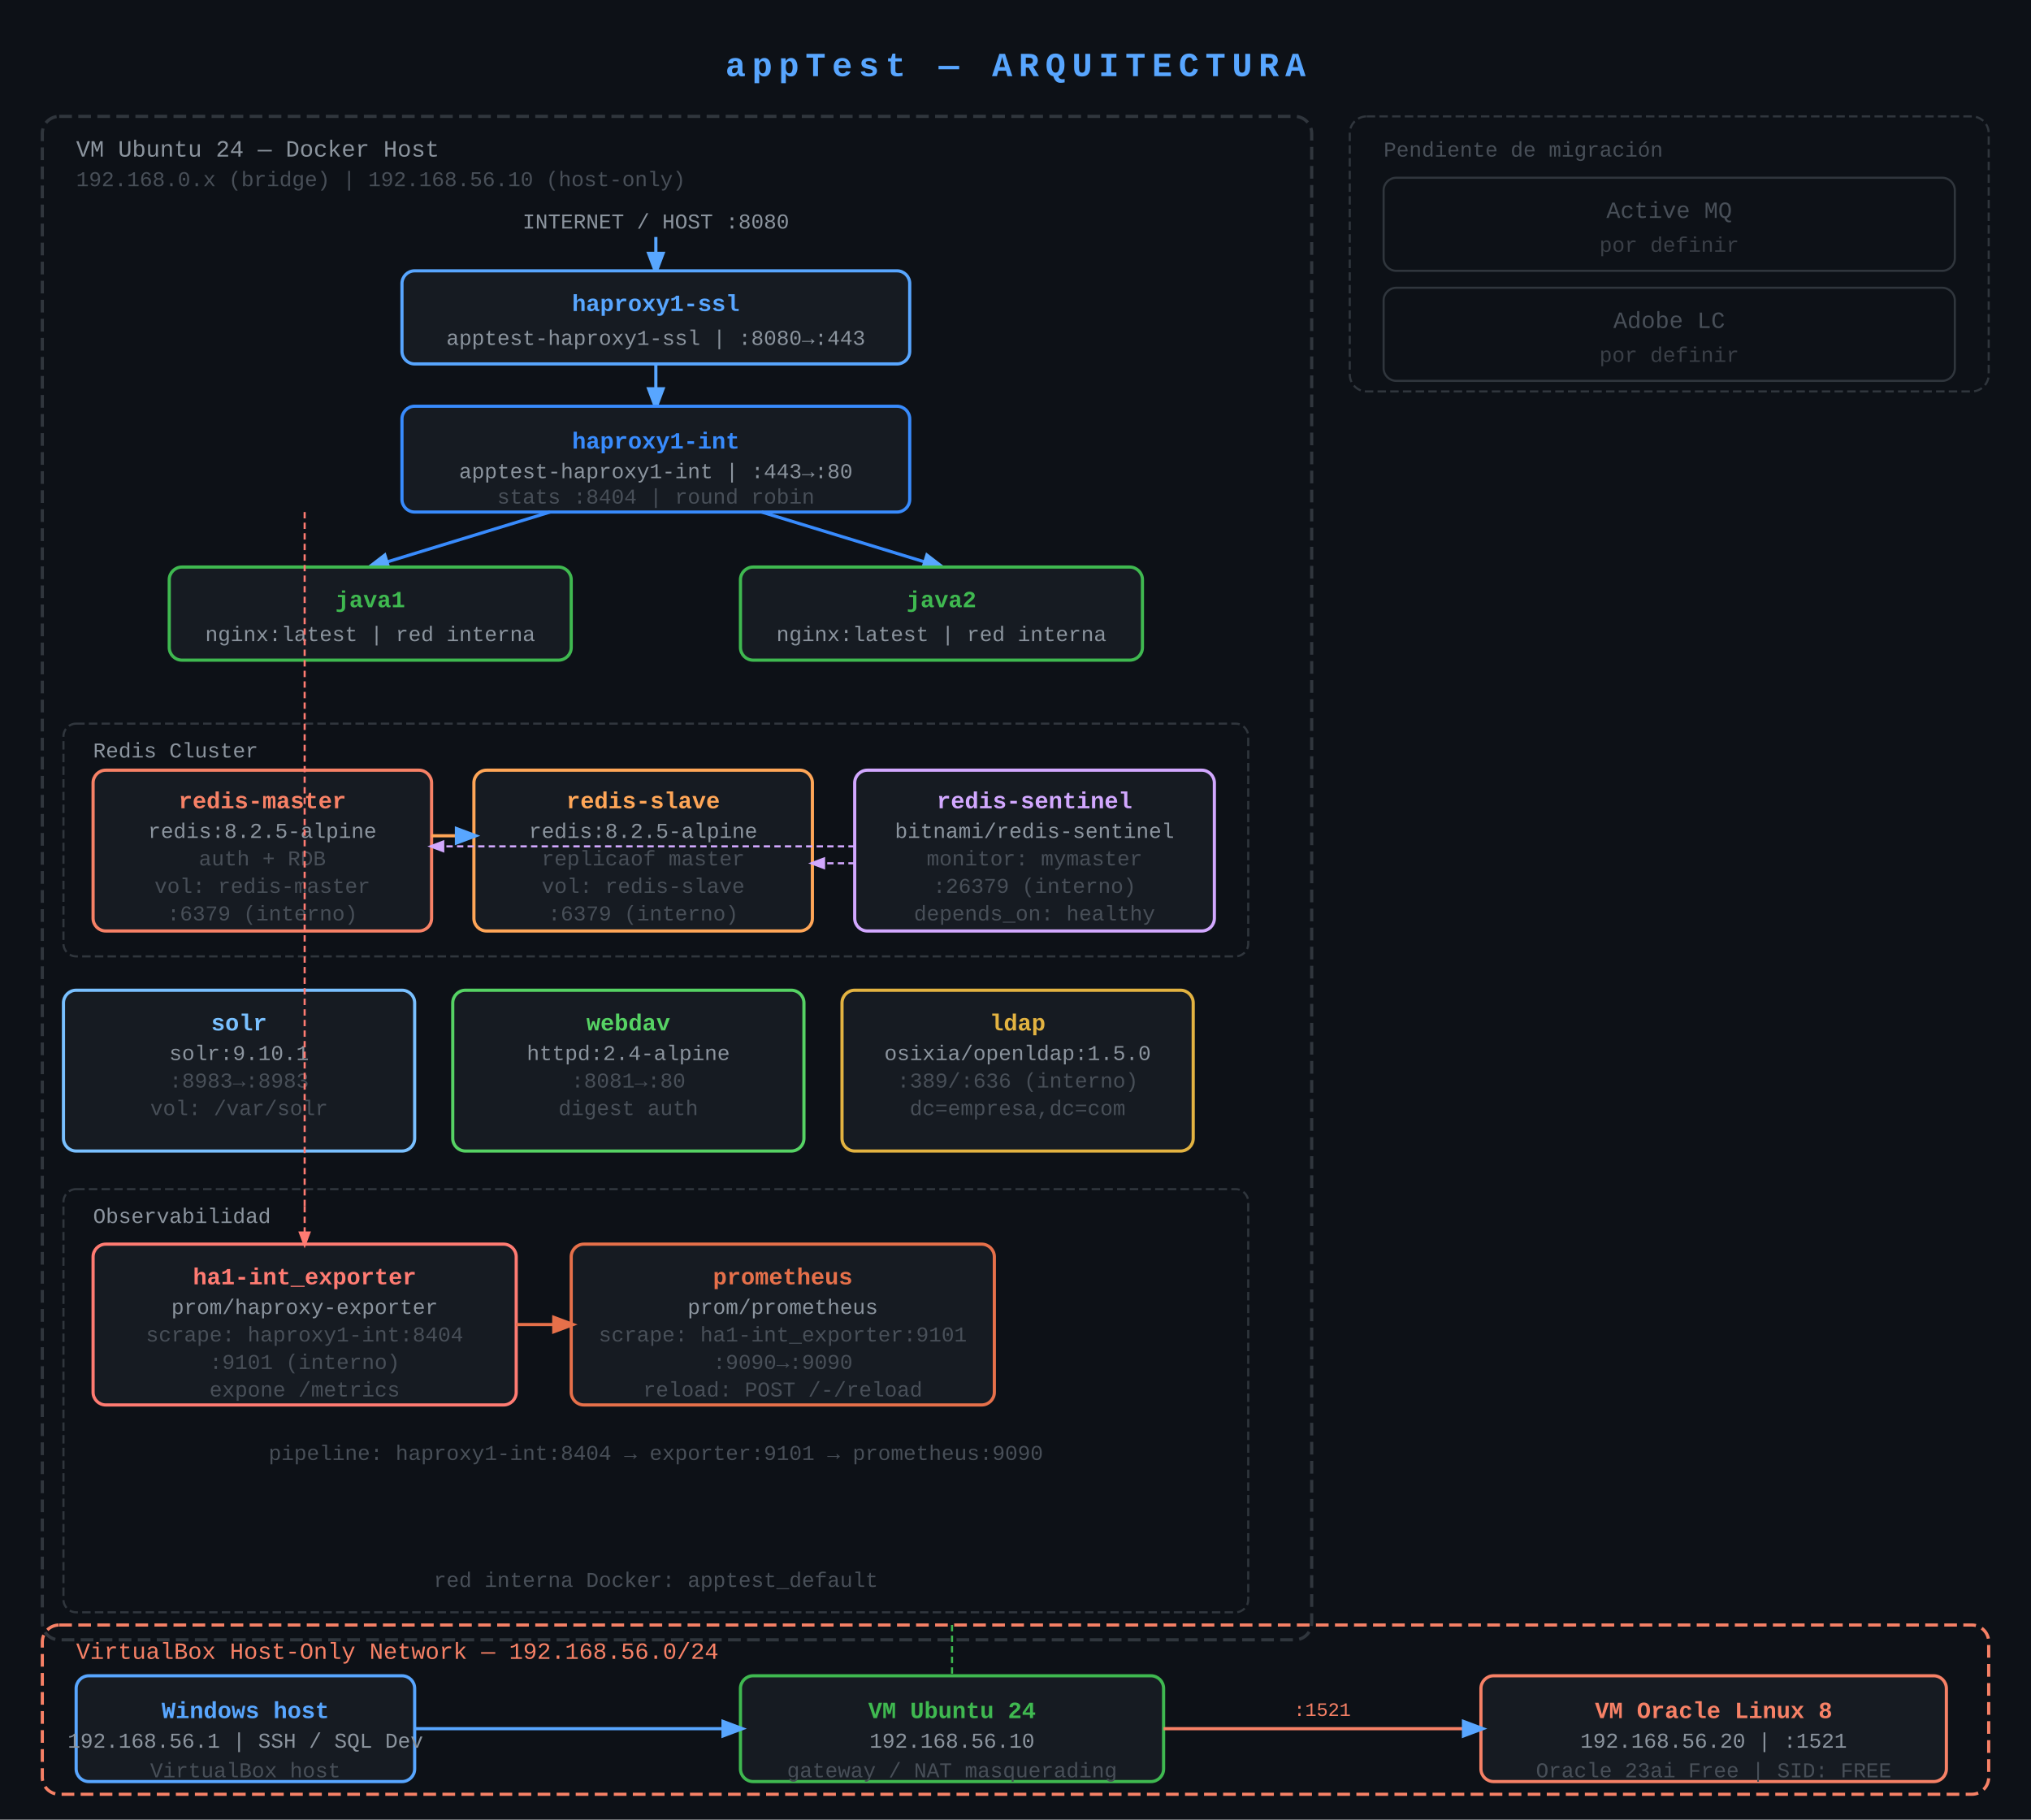
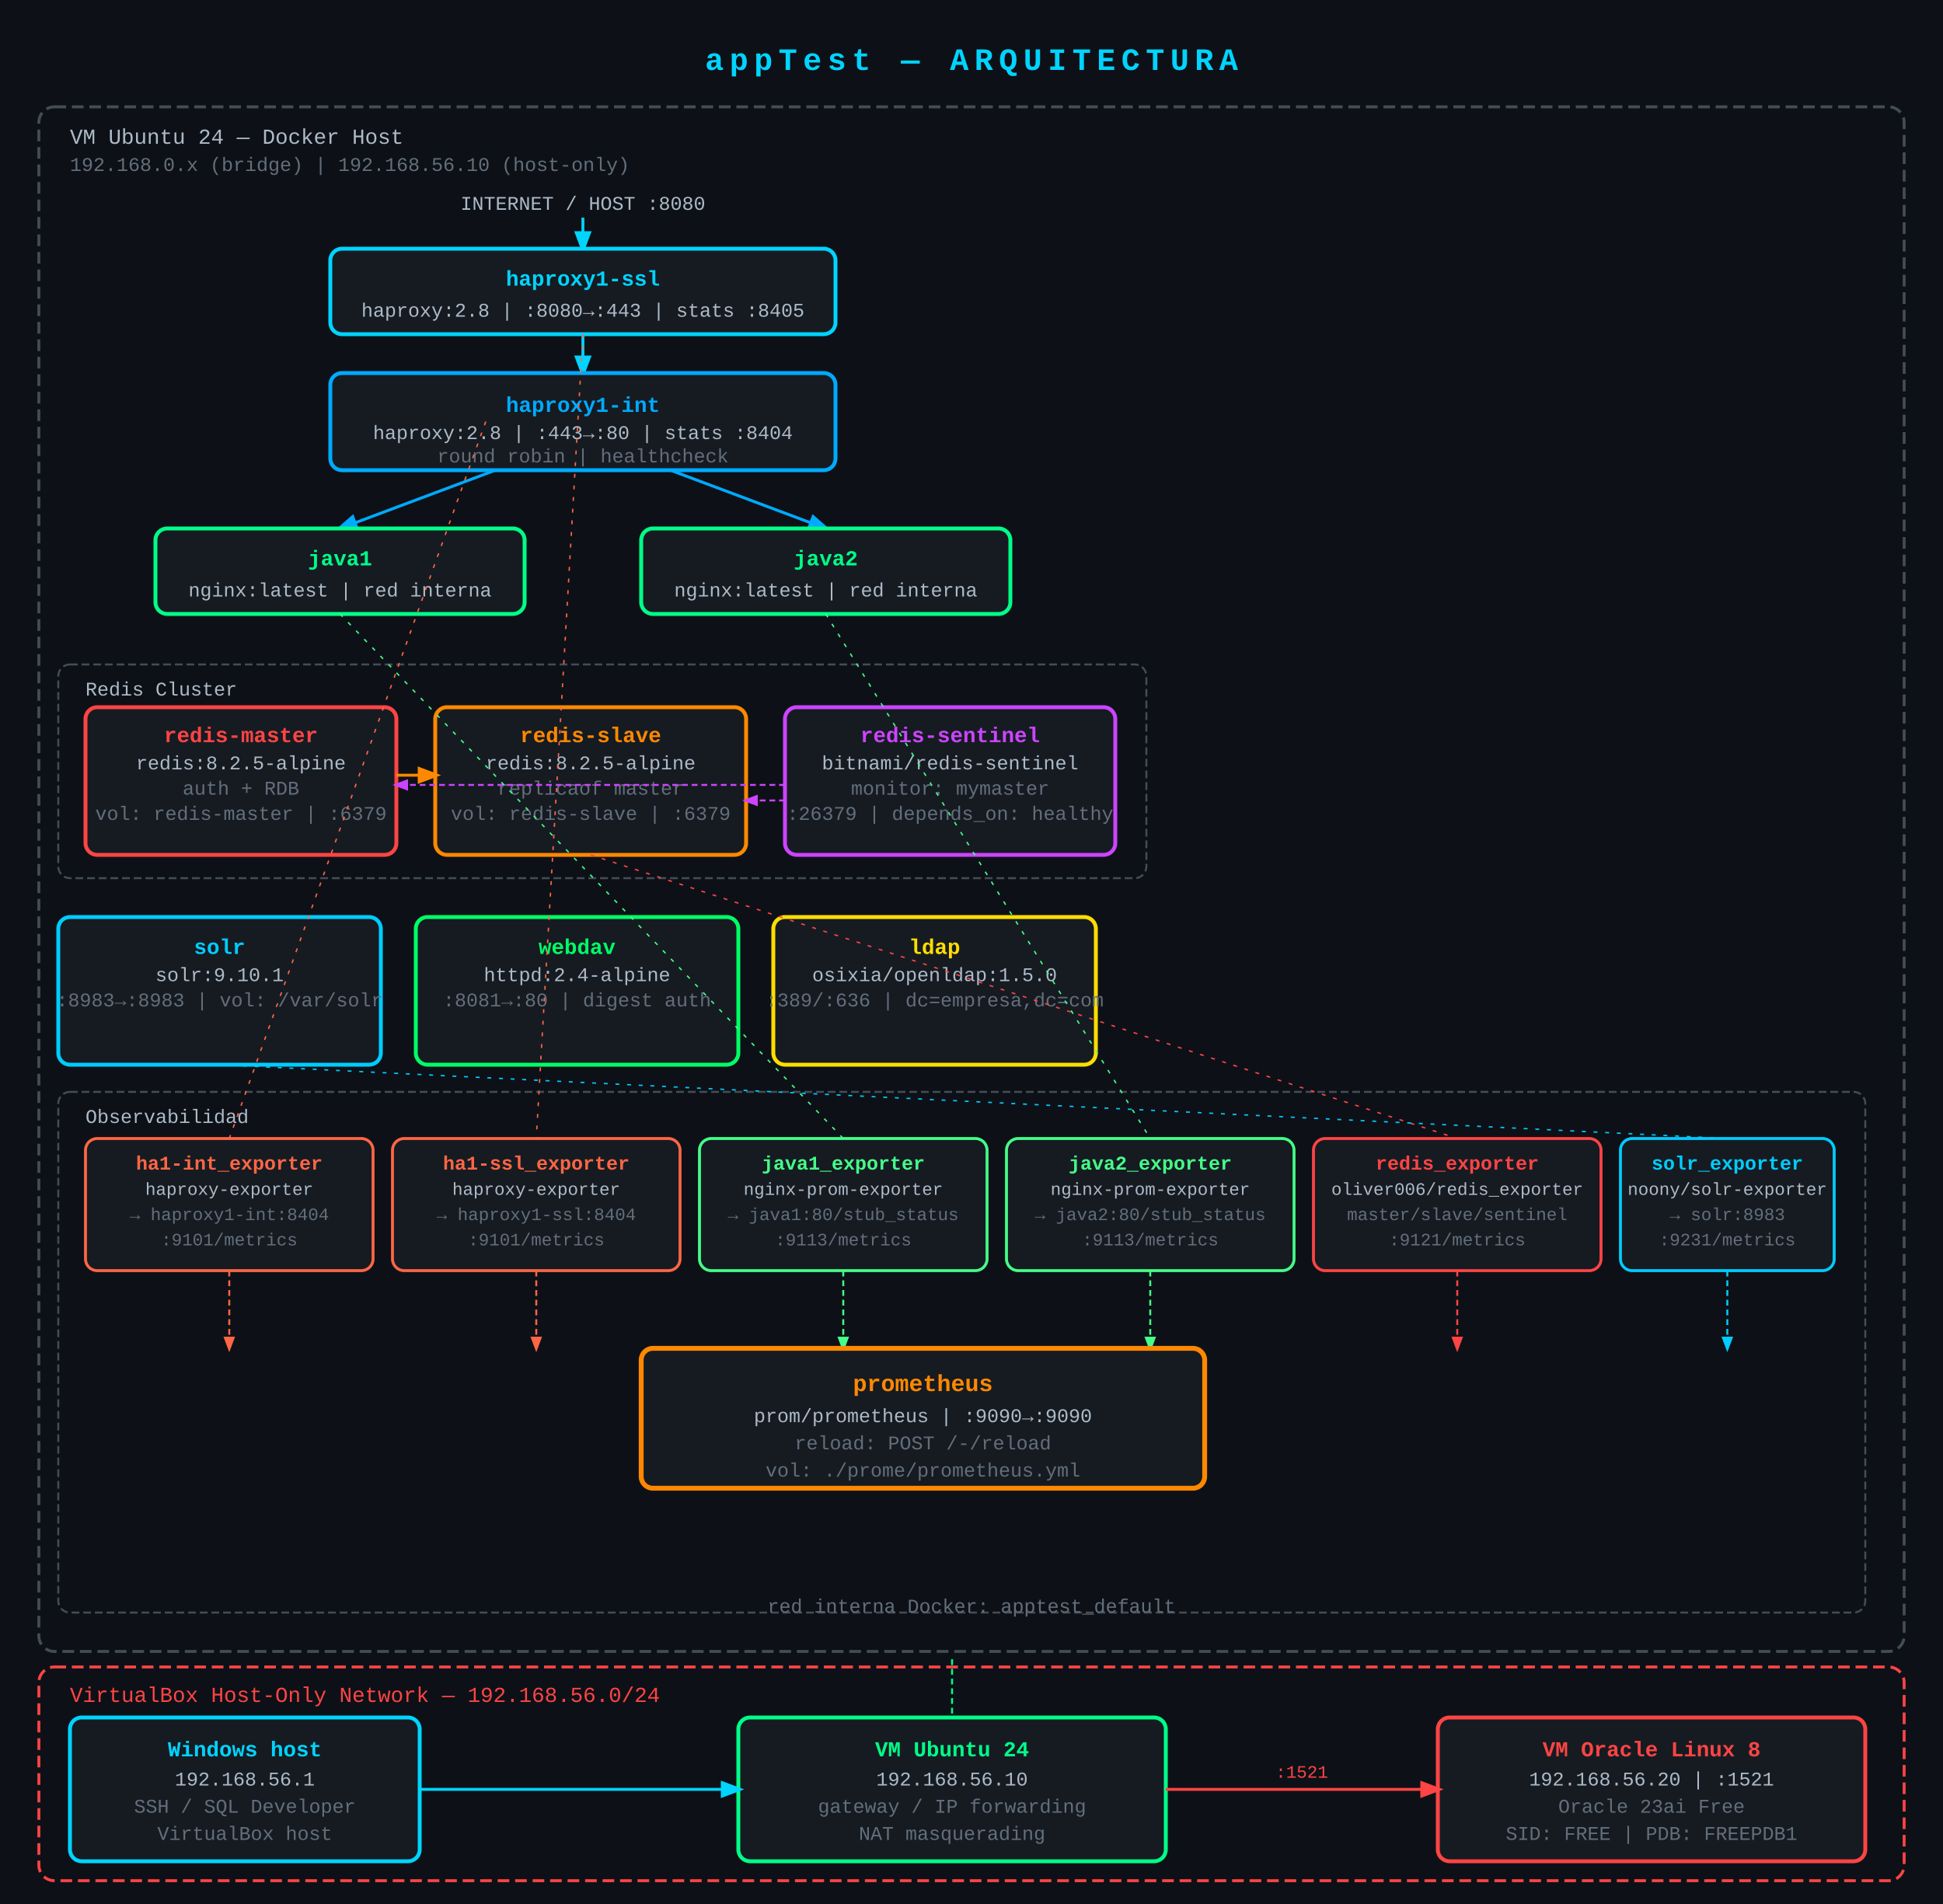
- <svg xmlns="http://www.w3.org/2000/svg" viewBox="0 0 960 860" font-family="'Courier New', monospace">
-   <rect width="960" height="860" fill="#0d1117" />
-   <text x="480" y="36" text-anchor="middle" font-size="16" font-weight="bold" fill="#58a6ff" letter-spacing="3">appTest — ARQUITECTURA</text>
-   <rect x="20" y="55" width="600" height="720" rx="8" fill="none" stroke="#30363d" stroke-width="1.5" stroke-dasharray="6,3" />
-   <text x="36" y="74" font-size="11" fill="#8b949e">VM Ubuntu 24 — Docker Host</text>
-   <text x="36" y="88" font-size="10" fill="#484f58">192.168.0.x (bridge)  |  192.168.56.10 (host-only)</text>
-   <text x="310" y="108" text-anchor="middle" font-size="10" fill="#8b949e">INTERNET / HOST :8080</text>
-   <line x1="310" y1="112" x2="310" y2="128" stroke="#58a6ff" stroke-width="1.5" marker-end="url(#arr)" />
-   <rect x="190" y="128" width="240" height="44" rx="6" fill="#161b22" stroke="#58a6ff" stroke-width="1.5" />
-   <text x="310" y="147" text-anchor="middle" font-size="11" font-weight="bold" fill="#58a6ff">haproxy1-ssl</text>
-   <text x="310" y="163" text-anchor="middle" font-size="10" fill="#8b949e">apptest-haproxy1-ssl  |  :8080→:443</text>
-   <line x1="310" y1="172" x2="310" y2="192" stroke="#58a6ff" stroke-width="1.5" marker-end="url(#arr)" />
-   <rect x="190" y="192" width="240" height="50" rx="6" fill="#161b22" stroke="#388bfd" stroke-width="1.5" />
-   <text x="310" y="212" text-anchor="middle" font-size="11" font-weight="bold" fill="#388bfd">haproxy1-int</text>
-   <text x="310" y="226" text-anchor="middle" font-size="10" fill="#8b949e">apptest-haproxy1-int  |  :443→:80</text>
-   <text x="310" y="238" text-anchor="middle" font-size="10" fill="#484f58">stats :8404  |  round robin</text>
-   <line x1="260" y1="242" x2="175" y2="268" stroke="#388bfd" stroke-width="1.5" marker-end="url(#arr)" />
-   <line x1="360" y1="242" x2="445" y2="268" stroke="#388bfd" stroke-width="1.5" marker-end="url(#arr)" />
-   <rect x="80" y="268" width="190" height="44" rx="6" fill="#161b22" stroke="#3fb950" stroke-width="1.5" />
-   <text x="175" y="287" text-anchor="middle" font-size="11" font-weight="bold" fill="#3fb950">java1</text>
-   <text x="175" y="303" text-anchor="middle" font-size="10" fill="#8b949e">nginx:latest  |  red interna</text>
-   <rect x="350" y="268" width="190" height="44" rx="6" fill="#161b22" stroke="#3fb950" stroke-width="1.5" />
-   <text x="445" y="287" text-anchor="middle" font-size="11" font-weight="bold" fill="#3fb950">java2</text>
-   <text x="445" y="303" text-anchor="middle" font-size="10" fill="#8b949e">nginx:latest  |  red interna</text>
-   <rect x="30" y="342" width="560" height="110" rx="6" fill="none" stroke="#30363d" stroke-width="1" stroke-dasharray="4,2" />
-   <text x="44" y="358" font-size="10" fill="#8b949e">Redis Cluster</text>
-   <rect x="44" y="364" width="160" height="76" rx="6" fill="#161b22" stroke="#f78166" stroke-width="1.5" />
-   <text x="124" y="382" text-anchor="middle" font-size="11" font-weight="bold" fill="#f78166">redis-master</text>
-   <text x="124" y="396" text-anchor="middle" font-size="10" fill="#8b949e">redis:8.2.5-alpine</text>
-   <text x="124" y="409" text-anchor="middle" font-size="10" fill="#484f58">auth + RDB</text>
-   <text x="124" y="422" text-anchor="middle" font-size="10" fill="#484f58">vol: redis-master</text>
-   <text x="124" y="435" text-anchor="middle" font-size="10" fill="#484f58">:6379 (interno)</text>
-   <rect x="224" y="364" width="160" height="76" rx="6" fill="#161b22" stroke="#ffa657" stroke-width="1.5" />
-   <text x="304" y="382" text-anchor="middle" font-size="11" font-weight="bold" fill="#ffa657">redis-slave</text>
-   <text x="304" y="396" text-anchor="middle" font-size="10" fill="#8b949e">redis:8.2.5-alpine</text>
-   <text x="304" y="409" text-anchor="middle" font-size="10" fill="#484f58">replicaof master</text>
-   <text x="304" y="422" text-anchor="middle" font-size="10" fill="#484f58">vol: redis-slave</text>
-   <text x="304" y="435" text-anchor="middle" font-size="10" fill="#484f58">:6379 (interno)</text>
-   <rect x="404" y="364" width="170" height="76" rx="6" fill="#161b22" stroke="#d2a8ff" stroke-width="1.5" />
-   <text x="489" y="382" text-anchor="middle" font-size="11" font-weight="bold" fill="#d2a8ff">redis-sentinel</text>
-   <text x="489" y="396" text-anchor="middle" font-size="10" fill="#8b949e">bitnami/redis-sentinel</text>
-   <text x="489" y="409" text-anchor="middle" font-size="10" fill="#484f58">monitor: mymaster</text>
-   <text x="489" y="422" text-anchor="middle" font-size="10" fill="#484f58">:26379 (interno)</text>
-   <text x="489" y="435" text-anchor="middle" font-size="10" fill="#484f58">depends_on: healthy</text>
-   <line x1="404" y1="400" x2="204" y2="400" stroke="#d2a8ff" stroke-width="1" stroke-dasharray="3,2" marker-end="url(#arrd)" />
-   <line x1="404" y1="408" x2="384" y2="408" stroke="#d2a8ff" stroke-width="1" stroke-dasharray="3,2" marker-end="url(#arrd)" />
-   <line x1="204" y1="395" x2="224" y2="395" stroke="#ffa657" stroke-width="1.5" marker-end="url(#arr)" />
-   <rect x="30" y="468" width="166" height="76" rx="6" fill="#161b22" stroke="#79c0ff" stroke-width="1.5" />
-   <text x="113" y="487" text-anchor="middle" font-size="11" font-weight="bold" fill="#79c0ff">solr</text>
-   <text x="113" y="501" text-anchor="middle" font-size="10" fill="#8b949e">solr:9.10.1</text>
-   <text x="113" y="514" text-anchor="middle" font-size="10" fill="#484f58">:8983→:8983</text>
-   <text x="113" y="527" text-anchor="middle" font-size="10" fill="#484f58">vol: /var/solr</text>
-   <rect x="214" y="468" width="166" height="76" rx="6" fill="#161b22" stroke="#56d364" stroke-width="1.5" />
-   <text x="297" y="487" text-anchor="middle" font-size="11" font-weight="bold" fill="#56d364">webdav</text>
-   <text x="297" y="501" text-anchor="middle" font-size="10" fill="#8b949e">httpd:2.4-alpine</text>
-   <text x="297" y="514" text-anchor="middle" font-size="10" fill="#484f58">:8081→:80</text>
-   <text x="297" y="527" text-anchor="middle" font-size="10" fill="#484f58">digest auth</text>
-   <rect x="398" y="468" width="166" height="76" rx="6" fill="#161b22" stroke="#e3b341" stroke-width="1.5" />
-   <text x="481" y="487" text-anchor="middle" font-size="11" font-weight="bold" fill="#e3b341">ldap</text>
-   <text x="481" y="501" text-anchor="middle" font-size="10" fill="#8b949e">osixia/openldap:1.5.0</text>
-   <text x="481" y="514" text-anchor="middle" font-size="10" fill="#484f58">:389/:636 (interno)</text>
-   <text x="481" y="527" text-anchor="middle" font-size="10" fill="#484f58">dc=empresa,dc=com</text>
-   <rect x="30" y="562" width="560" height="200" rx="6" fill="none" stroke="#30363d" stroke-width="1" stroke-dasharray="4,2" />
-   <text x="44" y="578" font-size="10" fill="#8b949e">Observabilidad</text>
-   <rect x="44" y="588" width="200" height="76" rx="6" fill="#161b22" stroke="#ff7b72" stroke-width="1.5" />
-   <text x="144" y="607" text-anchor="middle" font-size="11" font-weight="bold" fill="#ff7b72">ha1-int_exporter</text>
-   <text x="144" y="621" text-anchor="middle" font-size="10" fill="#8b949e">prom/haproxy-exporter</text>
-   <text x="144" y="634" text-anchor="middle" font-size="10" fill="#484f58">scrape: haproxy1-int:8404</text>
-   <text x="144" y="647" text-anchor="middle" font-size="10" fill="#484f58">:9101 (interno)</text>
-   <text x="144" y="660" text-anchor="middle" font-size="10" fill="#484f58">expone /metrics</text>
-   <rect x="270" y="588" width="200" height="76" rx="6" fill="#161b22" stroke="#e6704a" stroke-width="1.5" />
-   <text x="370" y="607" text-anchor="middle" font-size="11" font-weight="bold" fill="#e6704a">prometheus</text>
-   <text x="370" y="621" text-anchor="middle" font-size="10" fill="#8b949e">prom/prometheus</text>
-   <text x="370" y="634" text-anchor="middle" font-size="10" fill="#484f58">scrape: ha1-int_exporter:9101</text>
-   <text x="370" y="647" text-anchor="middle" font-size="10" fill="#484f58">:9090→:9090</text>
-   <text x="370" y="660" text-anchor="middle" font-size="10" fill="#484f58">reload: POST /-/reload</text>
-   <line x1="244" y1="626" x2="270" y2="626" stroke="#e6704a" stroke-width="1.5" marker-end="url(#arro)" />
-   <line x1="144" y1="242" x2="144" y2="570" stroke="#ff7b72" stroke-width="1" stroke-dasharray="3,2" />
-   <line x1="144" y1="570" x2="144" y2="588" stroke="#ff7b72" stroke-width="1" stroke-dasharray="3,2" marker-end="url(#arrr)" />
-   <text x="310" y="690" text-anchor="middle" font-size="10" fill="#484f58">pipeline: haproxy1-int:8404 → exporter:9101 → prometheus:9090</text>
-   <text x="310" y="750" text-anchor="middle" font-size="10" fill="#484f58">red interna Docker: apptest_default</text>
-   <rect x="20" y="768" width="920" height="80" rx="8" fill="none" stroke="#f78166" stroke-width="1.5" stroke-dasharray="6,3" />
-   <text x="36" y="784" font-size="11" fill="#f78166">VirtualBox Host-Only Network — 192.168.56.0/24</text>
-   <rect x="36" y="792" width="160" height="50" rx="6" fill="#161b22" stroke="#58a6ff" stroke-width="1.5" />
-   <text x="116" y="812" text-anchor="middle" font-size="11" font-weight="bold" fill="#58a6ff">Windows host</text>
-   <text x="116" y="826" text-anchor="middle" font-size="10" fill="#8b949e">192.168.56.1  |  SSH / SQL Dev</text>
-   <text x="116" y="840" text-anchor="middle" font-size="10" fill="#484f58">VirtualBox host</text>
-   <rect x="350" y="792" width="200" height="50" rx="6" fill="#161b22" stroke="#3fb950" stroke-width="1.5" />
-   <text x="450" y="812" text-anchor="middle" font-size="11" font-weight="bold" fill="#3fb950">VM Ubuntu 24</text>
-   <text x="450" y="826" text-anchor="middle" font-size="10" fill="#8b949e">192.168.56.10</text>
-   <text x="450" y="840" text-anchor="middle" font-size="10" fill="#484f58">gateway / NAT masquerading</text>
-   <rect x="700" y="792" width="220" height="50" rx="6" fill="#161b22" stroke="#f78166" stroke-width="1.5" />
-   <text x="810" y="812" text-anchor="middle" font-size="11" font-weight="bold" fill="#f78166">VM Oracle Linux 8</text>
-   <text x="810" y="826" text-anchor="middle" font-size="10" fill="#8b949e">192.168.56.20  |  :1521</text>
-   <text x="810" y="840" text-anchor="middle" font-size="10" fill="#484f58">Oracle 23ai Free  |  SID: FREE</text>
-   <line x1="196" y1="817" x2="350" y2="817" stroke="#58a6ff" stroke-width="1.5" marker-end="url(#arr)" />
-   <line x1="550" y1="817" x2="700" y2="817" stroke="#f78166" stroke-width="1.5" marker-end="url(#arr)" />
-   <text x="625" y="811" text-anchor="middle" font-size="9" fill="#f78166">:1521</text>
-   <line x1="450" y1="768" x2="450" y2="792" stroke="#3fb950" stroke-width="1" stroke-dasharray="3,2" />
-   <rect x="638" y="55" width="302" height="130" rx="8" fill="none" stroke="#30363d" stroke-width="1" stroke-dasharray="4,2" />
-   <text x="654" y="74" font-size="10" fill="#484f58">Pendiente de migración</text>
-   <rect x="654" y="84" width="270" height="44" rx="6" fill="#0d1117" stroke="#30363d" stroke-width="1" />
-   <text x="789" y="103" text-anchor="middle" font-size="11" fill="#484f58">Active MQ</text>
-   <text x="789" y="119" text-anchor="middle" font-size="10" fill="#3a3f47">por definir</text>
-   <rect x="654" y="136" width="270" height="44" rx="6" fill="#0d1117" stroke="#30363d" stroke-width="1" />
-   <text x="789" y="155" text-anchor="middle" font-size="11" fill="#484f58">Adobe LC</text>
-   <text x="789" y="171" text-anchor="middle" font-size="10" fill="#3a3f47">por definir</text>
+ <svg xmlns="http://www.w3.org/2000/svg" viewBox="0 0 1000 980" font-family="'Courier New', monospace">
+   <rect width="1000" height="980" fill="#0d1117" />
+   <text x="500" y="36" text-anchor="middle" font-size="16" font-weight="bold" fill="#00d4ff" letter-spacing="3">appTest — ARQUITECTURA</text>
+   <rect x="20" y="55" width="960" height="795" rx="8" fill="none" stroke="#444d56" stroke-width="1.5" stroke-dasharray="6,3" />
+   <text x="36" y="74" font-size="11" fill="#adbac7">VM Ubuntu 24 — Docker Host</text>
+   <text x="36" y="88" font-size="10" fill="#636e7b">192.168.0.x (bridge)  |  192.168.56.10 (host-only)</text>
+   <text x="300" y="108" text-anchor="middle" font-size="10" fill="#adbac7">INTERNET / HOST :8080</text>
+   <line x1="300" y1="112" x2="300" y2="128" stroke="#00d4ff" stroke-width="1.5" marker-end="url(#arr-cyan)" />
+   <rect x="170" y="128" width="260" height="44" rx="6" fill="#161b22" stroke="#00d4ff" stroke-width="2" />
+   <text x="300" y="147" text-anchor="middle" font-size="11" font-weight="bold" fill="#00d4ff">haproxy1-ssl</text>
+   <text x="300" y="163" text-anchor="middle" font-size="10" fill="#adbac7">haproxy:2.8  |  :8080→:443  |  stats :8405</text>
+   <line x1="300" y1="172" x2="300" y2="192" stroke="#00d4ff" stroke-width="1.5" marker-end="url(#arr-cyan)" />
+   <rect x="170" y="192" width="260" height="50" rx="6" fill="#161b22" stroke="#00aaff" stroke-width="2" />
+   <text x="300" y="212" text-anchor="middle" font-size="11" font-weight="bold" fill="#00aaff">haproxy1-int</text>
+   <text x="300" y="226" text-anchor="middle" font-size="10" fill="#adbac7">haproxy:2.8  |  :443→:80  |  stats :8404</text>
+   <text x="300" y="238" text-anchor="middle" font-size="10" fill="#636e7b">round robin  |  healthcheck</text>
+   <line x1="255" y1="242" x2="175" y2="272" stroke="#00aaff" stroke-width="1.5" marker-end="url(#arr-blue)" />
+   <line x1="345" y1="242" x2="425" y2="272" stroke="#00aaff" stroke-width="1.5" marker-end="url(#arr-blue)" />
+   <rect x="80" y="272" width="190" height="44" rx="6" fill="#161b22" stroke="#00ff88" stroke-width="2" />
+   <text x="175" y="291" text-anchor="middle" font-size="11" font-weight="bold" fill="#00ff88">java1</text>
+   <text x="175" y="307" text-anchor="middle" font-size="10" fill="#adbac7">nginx:latest  |  red interna</text>
+   <rect x="330" y="272" width="190" height="44" rx="6" fill="#161b22" stroke="#00ff88" stroke-width="2" />
+   <text x="425" y="291" text-anchor="middle" font-size="11" font-weight="bold" fill="#00ff88">java2</text>
+   <text x="425" y="307" text-anchor="middle" font-size="10" fill="#adbac7">nginx:latest  |  red interna</text>
+   <rect x="30" y="342" width="560" height="110" rx="6" fill="none" stroke="#444d56" stroke-width="1" stroke-dasharray="4,2" />
+   <text x="44" y="358" font-size="10" fill="#adbac7">Redis Cluster</text>
+   <rect x="44" y="364" width="160" height="76" rx="6" fill="#161b22" stroke="#ff4444" stroke-width="2" />
+   <text x="124" y="382" text-anchor="middle" font-size="11" font-weight="bold" fill="#ff4444">redis-master</text>
+   <text x="124" y="396" text-anchor="middle" font-size="10" fill="#adbac7">redis:8.2.5-alpine</text>
+   <text x="124" y="409" text-anchor="middle" font-size="10" fill="#636e7b">auth + RDB</text>
+   <text x="124" y="422" text-anchor="middle" font-size="10" fill="#636e7b">vol: redis-master  |  :6379</text>
+   <rect x="224" y="364" width="160" height="76" rx="6" fill="#161b22" stroke="#ff8800" stroke-width="2" />
+   <text x="304" y="382" text-anchor="middle" font-size="11" font-weight="bold" fill="#ff8800">redis-slave</text>
+   <text x="304" y="396" text-anchor="middle" font-size="10" fill="#adbac7">redis:8.2.5-alpine</text>
+   <text x="304" y="409" text-anchor="middle" font-size="10" fill="#636e7b">replicaof master</text>
+   <text x="304" y="422" text-anchor="middle" font-size="10" fill="#636e7b">vol: redis-slave  |  :6379</text>
+   <rect x="404" y="364" width="170" height="76" rx="6" fill="#161b22" stroke="#cc44ff" stroke-width="2" />
+   <text x="489" y="382" text-anchor="middle" font-size="11" font-weight="bold" fill="#cc44ff">redis-sentinel</text>
+   <text x="489" y="396" text-anchor="middle" font-size="10" fill="#adbac7">bitnami/redis-sentinel</text>
+   <text x="489" y="409" text-anchor="middle" font-size="10" fill="#636e7b">monitor: mymaster</text>
+   <text x="489" y="422" text-anchor="middle" font-size="10" fill="#636e7b">:26379  |  depends_on: healthy</text>
+   <line x1="404" y1="404" x2="204" y2="404" stroke="#cc44ff" stroke-width="1" stroke-dasharray="3,2" marker-end="url(#arr-purple)" />
+   <line x1="404" y1="412" x2="384" y2="412" stroke="#cc44ff" stroke-width="1" stroke-dasharray="3,2" marker-end="url(#arr-purple)" />
+   <line x1="204" y1="399" x2="224" y2="399" stroke="#ff8800" stroke-width="1.5" marker-end="url(#arr-orange)" />
+   <rect x="30" y="472" width="166" height="76" rx="6" fill="#161b22" stroke="#00ccff" stroke-width="2" />
+   <text x="113" y="491" text-anchor="middle" font-size="11" font-weight="bold" fill="#00ccff">solr</text>
+   <text x="113" y="505" text-anchor="middle" font-size="10" fill="#adbac7">solr:9.10.1</text>
+   <text x="113" y="518" text-anchor="middle" font-size="10" fill="#636e7b">:8983→:8983  |  vol: /var/solr</text>
+   <rect x="214" y="472" width="166" height="76" rx="6" fill="#161b22" stroke="#00ff66" stroke-width="2" />
+   <text x="297" y="491" text-anchor="middle" font-size="11" font-weight="bold" fill="#00ff66">webdav</text>
+   <text x="297" y="505" text-anchor="middle" font-size="10" fill="#adbac7">httpd:2.4-alpine</text>
+   <text x="297" y="518" text-anchor="middle" font-size="10" fill="#636e7b">:8081→:80  |  digest auth</text>
+   <rect x="398" y="472" width="166" height="76" rx="6" fill="#161b22" stroke="#ffdd00" stroke-width="2" />
+   <text x="481" y="491" text-anchor="middle" font-size="11" font-weight="bold" fill="#ffdd00">ldap</text>
+   <text x="481" y="505" text-anchor="middle" font-size="10" fill="#adbac7">osixia/openldap:1.5.0</text>
+   <text x="481" y="518" text-anchor="middle" font-size="10" fill="#636e7b">:389/:636  |  dc=empresa,dc=com</text>
+   <rect x="30" y="562" width="930" height="268" rx="6" fill="none" stroke="#444d56" stroke-width="1" stroke-dasharray="4,2" />
+   <text x="44" y="578" font-size="10" fill="#adbac7">Observabilidad</text>
+   <rect x="44" y="586" width="148" height="68" rx="6" fill="#161b22" stroke="#ff6644" stroke-width="1.5" />
+   <text x="118" y="602" text-anchor="middle" font-size="10" font-weight="bold" fill="#ff6644">ha1-int_exporter</text>
+   <text x="118" y="615" text-anchor="middle" font-size="9" fill="#adbac7">haproxy-exporter</text>
+   <text x="118" y="628" text-anchor="middle" font-size="9" fill="#636e7b">→ haproxy1-int:8404</text>
+   <text x="118" y="641" text-anchor="middle" font-size="9" fill="#636e7b">:9101/metrics</text>
+   <rect x="202" y="586" width="148" height="68" rx="6" fill="#161b22" stroke="#ff6644" stroke-width="1.5" />
+   <text x="276" y="602" text-anchor="middle" font-size="10" font-weight="bold" fill="#ff6644">ha1-ssl_exporter</text>
+   <text x="276" y="615" text-anchor="middle" font-size="9" fill="#adbac7">haproxy-exporter</text>
+   <text x="276" y="628" text-anchor="middle" font-size="9" fill="#636e7b">→ haproxy1-ssl:8404</text>
+   <text x="276" y="641" text-anchor="middle" font-size="9" fill="#636e7b">:9101/metrics</text>
+   <rect x="360" y="586" width="148" height="68" rx="6" fill="#161b22" stroke="#44ff88" stroke-width="1.5" />
+   <text x="434" y="602" text-anchor="middle" font-size="10" font-weight="bold" fill="#44ff88">java1_exporter</text>
+   <text x="434" y="615" text-anchor="middle" font-size="9" fill="#adbac7">nginx-prom-exporter</text>
+   <text x="434" y="628" text-anchor="middle" font-size="9" fill="#636e7b">→ java1:80/stub_status</text>
+   <text x="434" y="641" text-anchor="middle" font-size="9" fill="#636e7b">:9113/metrics</text>
+   <rect x="518" y="586" width="148" height="68" rx="6" fill="#161b22" stroke="#44ff88" stroke-width="1.5" />
+   <text x="592" y="602" text-anchor="middle" font-size="10" font-weight="bold" fill="#44ff88">java2_exporter</text>
+   <text x="592" y="615" text-anchor="middle" font-size="9" fill="#adbac7">nginx-prom-exporter</text>
+   <text x="592" y="628" text-anchor="middle" font-size="9" fill="#636e7b">→ java2:80/stub_status</text>
+   <text x="592" y="641" text-anchor="middle" font-size="9" fill="#636e7b">:9113/metrics</text>
+   <rect x="676" y="586" width="148" height="68" rx="6" fill="#161b22" stroke="#ff4444" stroke-width="1.5" />
+   <text x="750" y="602" text-anchor="middle" font-size="10" font-weight="bold" fill="#ff4444">redis_exporter</text>
+   <text x="750" y="615" text-anchor="middle" font-size="9" fill="#adbac7">oliver006/redis_exporter</text>
+   <text x="750" y="628" text-anchor="middle" font-size="9" fill="#636e7b">master/slave/sentinel</text>
+   <text x="750" y="641" text-anchor="middle" font-size="9" fill="#636e7b">:9121/metrics</text>
+   <rect x="834" y="586" width="110" height="68" rx="6" fill="#161b22" stroke="#00ccff" stroke-width="1.5" />
+   <text x="889" y="602" text-anchor="middle" font-size="10" font-weight="bold" fill="#00ccff">solr_exporter</text>
+   <text x="889" y="615" text-anchor="middle" font-size="9" fill="#adbac7">noony/solr-exporter</text>
+   <text x="889" y="628" text-anchor="middle" font-size="9" fill="#636e7b">→ solr:8983</text>
+   <text x="889" y="641" text-anchor="middle" font-size="9" fill="#636e7b">:9231/metrics</text>
+   <line x1="118" y1="654" x2="118" y2="694" stroke="#ff6644" stroke-width="1" stroke-dasharray="3,2" marker-end="url(#arr-red)" />
+   <line x1="276" y1="654" x2="276" y2="694" stroke="#ff6644" stroke-width="1" stroke-dasharray="3,2" marker-end="url(#arr-red)" />
+   <line x1="434" y1="654" x2="434" y2="694" stroke="#44ff88" stroke-width="1" stroke-dasharray="3,2" marker-end="url(#arr-green)" />
+   <line x1="592" y1="654" x2="592" y2="694" stroke="#44ff88" stroke-width="1" stroke-dasharray="3,2" marker-end="url(#arr-green)" />
+   <line x1="750" y1="654" x2="750" y2="694" stroke="#ff4444" stroke-width="1" stroke-dasharray="3,2" marker-end="url(#arr-red2)" />
+   <line x1="889" y1="654" x2="889" y2="694" stroke="#00ccff" stroke-width="1" stroke-dasharray="3,2" marker-end="url(#arr-cyan2)" />
+   <rect x="330" y="694" width="290" height="72" rx="6" fill="#161b22" stroke="#ff8800" stroke-width="2.5" />
+   <text x="475" y="716" text-anchor="middle" font-size="12" font-weight="bold" fill="#ff8800">prometheus</text>
+   <text x="475" y="732" text-anchor="middle" font-size="10" fill="#adbac7">prom/prometheus  |  :9090→:9090</text>
+   <text x="475" y="746" text-anchor="middle" font-size="10" fill="#636e7b">reload: POST /-/reload</text>
+   <text x="475" y="760" text-anchor="middle" font-size="10" fill="#636e7b">vol: ./prome/prometheus.yml</text>
+   <line x1="250" y1="217" x2="118" y2="586" stroke="#ff6644" stroke-width="0.7" stroke-dasharray="2,4" />
+   <line x1="300" y1="172" x2="276" y2="586" stroke="#ff6644" stroke-width="0.7" stroke-dasharray="2,4" />
+   <line x1="175" y1="316" x2="434" y2="586" stroke="#44ff88" stroke-width="0.7" stroke-dasharray="2,4" />
+   <line x1="425" y1="316" x2="592" y2="586" stroke="#44ff88" stroke-width="0.7" stroke-dasharray="2,4" />
+   <line x1="304" y1="440" x2="750" y2="586" stroke="#ff4444" stroke-width="0.7" stroke-dasharray="2,4" />
+   <line x1="113" y1="548" x2="889" y2="586" stroke="#00ccff" stroke-width="0.7" stroke-dasharray="2,4" />
+   <text x="500" y="830" text-anchor="middle" font-size="10" fill="#636e7b">red interna Docker: apptest_default</text>
+   <rect x="20" y="858" width="960" height="110" rx="8" fill="none" stroke="#ff4444" stroke-width="1.5" stroke-dasharray="6,3" />
+   <text x="36" y="876" font-size="11" fill="#ff4444">VirtualBox Host-Only Network — 192.168.56.0/24</text>
+   <rect x="36" y="884" width="180" height="74" rx="6" fill="#161b22" stroke="#00d4ff" stroke-width="2" />
+   <text x="126" y="904" text-anchor="middle" font-size="11" font-weight="bold" fill="#00d4ff">Windows host</text>
+   <text x="126" y="919" text-anchor="middle" font-size="10" fill="#adbac7">192.168.56.1</text>
+   <text x="126" y="933" text-anchor="middle" font-size="10" fill="#636e7b">SSH / SQL Developer</text>
+   <text x="126" y="947" text-anchor="middle" font-size="10" fill="#636e7b">VirtualBox host</text>
+   <rect x="380" y="884" width="220" height="74" rx="6" fill="#161b22" stroke="#00ff88" stroke-width="2" />
+   <text x="490" y="904" text-anchor="middle" font-size="11" font-weight="bold" fill="#00ff88">VM Ubuntu 24</text>
+   <text x="490" y="919" text-anchor="middle" font-size="10" fill="#adbac7">192.168.56.10</text>
+   <text x="490" y="933" text-anchor="middle" font-size="10" fill="#636e7b">gateway / IP forwarding</text>
+   <text x="490" y="947" text-anchor="middle" font-size="10" fill="#636e7b">NAT masquerading</text>
+   <rect x="740" y="884" width="220" height="74" rx="6" fill="#161b22" stroke="#ff4444" stroke-width="2" />
+   <text x="850" y="904" text-anchor="middle" font-size="11" font-weight="bold" fill="#ff4444">VM Oracle Linux 8</text>
+   <text x="850" y="919" text-anchor="middle" font-size="10" fill="#adbac7">192.168.56.20  |  :1521</text>
+   <text x="850" y="933" text-anchor="middle" font-size="10" fill="#636e7b">Oracle 23ai Free</text>
+   <text x="850" y="947" text-anchor="middle" font-size="10" fill="#636e7b">SID: FREE  |  PDB: FREEPDB1</text>
+   <line x1="216" y1="921" x2="380" y2="921" stroke="#00d4ff" stroke-width="1.5" marker-end="url(#arr-cyan)" />
+   <line x1="600" y1="921" x2="740" y2="921" stroke="#ff4444" stroke-width="1.5" marker-end="url(#arr-red2)" />
+   <text x="670" y="915" text-anchor="middle" font-size="9" fill="#ff4444">:1521</text>
+   <line x1="490" y1="854" x2="490" y2="884" stroke="#00ff88" stroke-width="1" stroke-dasharray="3,2" />
  <defs>
-     <marker id="arr" markerWidth="8" markerHeight="8" refX="6" refY="3" orient="auto">
-       <path d="M0,0 L0,6 L8,3 z" fill="#58a6ff" />
+     <marker id="arr-cyan" markerWidth="8" markerHeight="8" refX="6" refY="3" orient="auto">
+       <path d="M0,0 L0,6 L8,3 z" fill="#00d4ff" />
    </marker>
-     <marker id="arrd" markerWidth="8" markerHeight="8" refX="6" refY="3" orient="auto">
-       <path d="M0,0 L0,6 L8,3 z" fill="#d2a8ff" />
+     <marker id="arr-cyan2" markerWidth="8" markerHeight="8" refX="6" refY="3" orient="auto">
+       <path d="M0,0 L0,6 L8,3 z" fill="#00ccff" />
    </marker>
-     <marker id="arro" markerWidth="8" markerHeight="8" refX="6" refY="3" orient="auto">
-       <path d="M0,0 L0,6 L8,3 z" fill="#e6704a" />
+     <marker id="arr-blue" markerWidth="8" markerHeight="8" refX="6" refY="3" orient="auto">
+       <path d="M0,0 L0,6 L8,3 z" fill="#00aaff" />
    </marker>
-     <marker id="arrr" markerWidth="8" markerHeight="8" refX="6" refY="3" orient="auto">
-       <path d="M0,0 L0,6 L8,3 z" fill="#ff7b72" />
+     <marker id="arr-green" markerWidth="8" markerHeight="8" refX="6" refY="3" orient="auto">
+       <path d="M0,0 L0,6 L8,3 z" fill="#44ff88" />
+     </marker>
+     <marker id="arr-red" markerWidth="8" markerHeight="8" refX="6" refY="3" orient="auto">
+       <path d="M0,0 L0,6 L8,3 z" fill="#ff6644" />
+     </marker>
+     <marker id="arr-red2" markerWidth="8" markerHeight="8" refX="6" refY="3" orient="auto">
+       <path d="M0,0 L0,6 L8,3 z" fill="#ff4444" />
+     </marker>
+     <marker id="arr-orange" markerWidth="8" markerHeight="8" refX="6" refY="3" orient="auto">
+       <path d="M0,0 L0,6 L8,3 z" fill="#ff8800" />
+     </marker>
+     <marker id="arr-purple" markerWidth="8" markerHeight="8" refX="6" refY="3" orient="auto">
+       <path d="M0,0 L0,6 L8,3 z" fill="#cc44ff" />
    </marker>
  </defs>
</svg>
